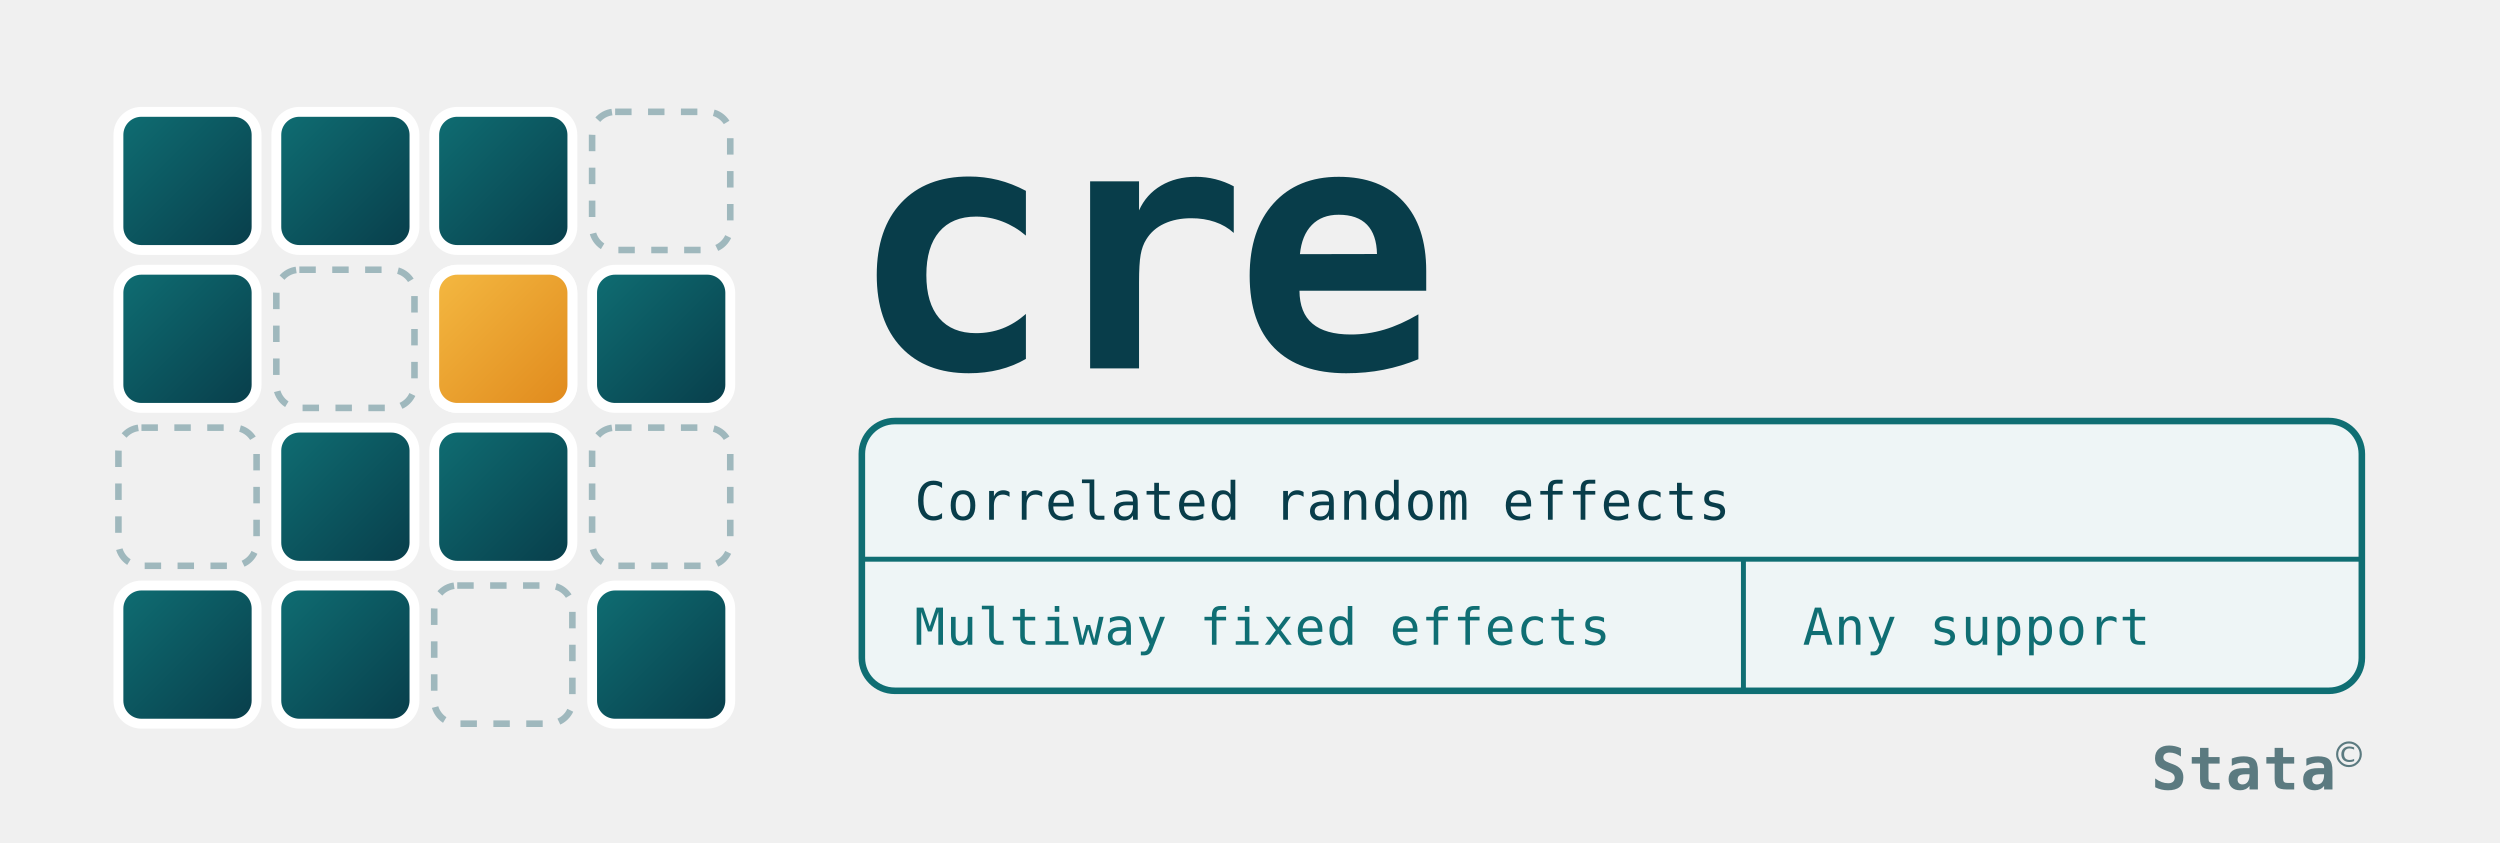
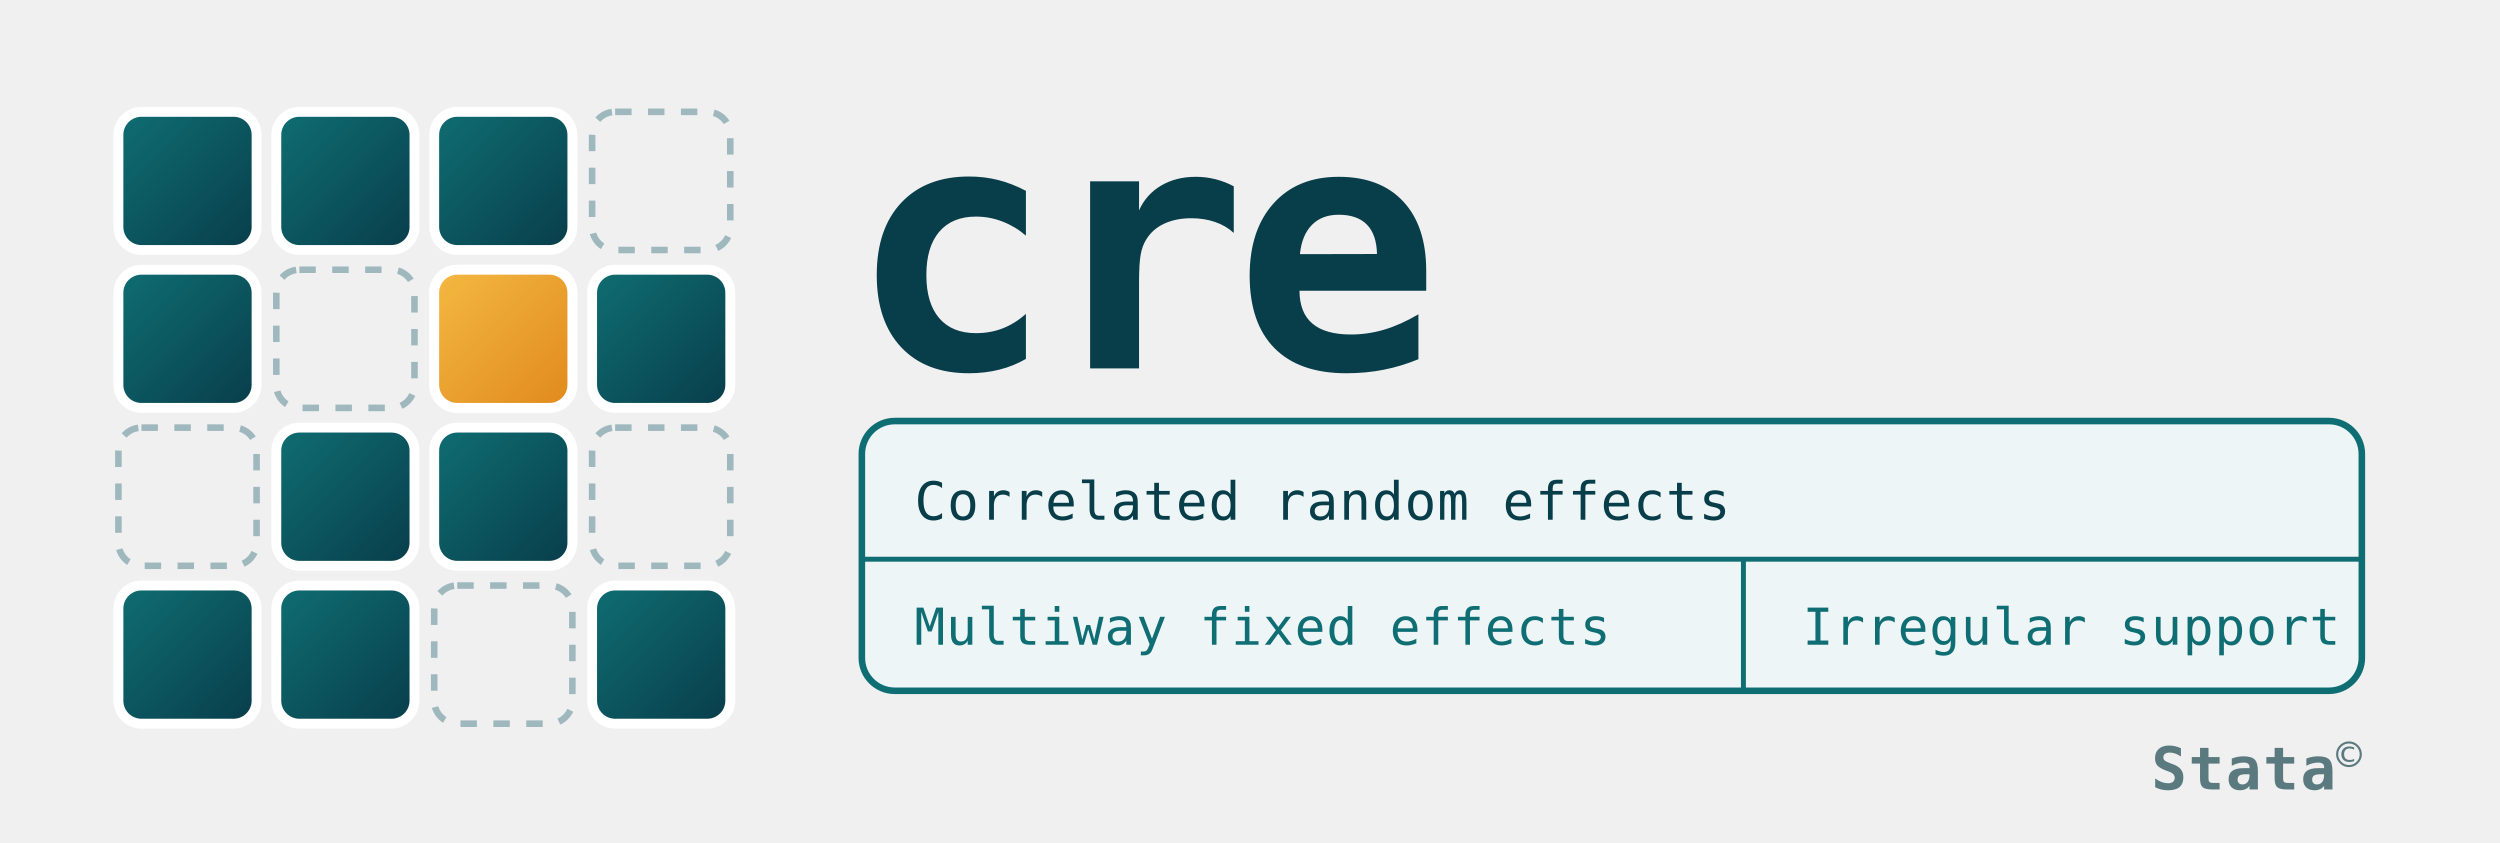
- <svg xmlns="http://www.w3.org/2000/svg" width="760" height="256" viewBox="0 0 760 256" role="img" aria-label="cre: Correlated random effects. Multiway fixed effects. Any support. Stata">
+ <svg xmlns="http://www.w3.org/2000/svg" width="760" height="256" viewBox="0 0 760 256" role="img" aria-label="cre: Correlated random effects. Multiway fixed effects. Irregular support. Stata">
  <defs>
    <linearGradient id="teal" x1="0" y1="0" x2="1" y2="1">
      <stop offset="0" stop-color="#0f6e73" />
      <stop offset="1" stop-color="#083d4a" />
    </linearGradient>
    <linearGradient id="amber" x1="0" y1="0" x2="1" y2="1">
      <stop offset="0" stop-color="#f4b942" />
      <stop offset="1" stop-color="#e0891c" />
    </linearGradient>
    <style>
      .mono { font-family: 'JetBrains Mono', 'Fira Code', 'Cascadia Code', 'Roboto Mono', Consolas, 'DejaVu Sans Mono', monospace; }
    </style>
  </defs>
  <g transform="translate(36,34)">
    <g fill="url(#teal)" stroke="#ffffff" stroke-width="3">
      <rect x="0" y="0" width="42" height="42" rx="7" />
      <rect x="48" y="0" width="42" height="42" rx="7" />
      <rect x="96" y="0" width="42" height="42" rx="7" />
      <rect x="0" y="48" width="42" height="42" rx="7" />
      <rect x="96" y="48" width="42" height="42" rx="7" />
      <rect x="144" y="48" width="42" height="42" rx="7" />
      <rect x="48" y="96" width="42" height="42" rx="7" />
      <rect x="96" y="96" width="42" height="42" rx="7" />
      <rect x="0" y="144" width="42" height="42" rx="7" />
      <rect x="48" y="144" width="42" height="42" rx="7" />
      <rect x="144" y="144" width="42" height="42" rx="7" />
    </g>
    <g fill="none" stroke="#9fb8bd" stroke-width="2" stroke-dasharray="5 5">
      <rect x="144" y="0" width="42" height="42" rx="7" />
      <rect x="48" y="48" width="42" height="42" rx="7" />
      <rect x="0" y="96" width="42" height="42" rx="7" />
      <rect x="144" y="96" width="42" height="42" rx="7" />
      <rect x="96" y="144" width="42" height="42" rx="7" />
    </g>
    <rect x="96" y="48" width="42" height="42" rx="7" fill="url(#amber)" stroke="#ffffff" stroke-width="3" />
  </g>
  <text class="mono" x="258" y="112" font-size="104" font-weight="700" fill="#083d4a" letter-spacing="-4">cre</text>
  <rect x="262" y="128" width="456" height="82" rx="10" fill="#eef5f6" stroke="#0f6e73" stroke-width="2" />
  <text class="mono" x="278" y="158" font-size="16" fill="#083d4a" letter-spacing="0.3">Correlated random effects</text>
  <line x1="262" y1="170" x2="718" y2="170" stroke="#0f6e73" stroke-width="1.5" />
  <line x1="530" y1="170" x2="530" y2="210" stroke="#0f6e73" stroke-width="1.5" />
  <text class="mono" x="278" y="196" font-size="15.5" fill="#0f6e73" letter-spacing="0.3">Multiway fixed effects</text>
-   <text class="mono" x="548" y="196" font-size="15.5" fill="#0f6e73" letter-spacing="0.3">Any support</text>
+   <text class="mono" x="548" y="196" font-size="15.5" fill="#0f6e73" letter-spacing="0.3">Irregular support</text>
  <text class="mono" x="718" y="240" font-size="18" font-weight="700" fill="#5b7a80" text-anchor="end" letter-spacing="0.5">Stata<tspan font-size="13" font-weight="400" dy="-6">©</tspan>
  </text>
</svg>
